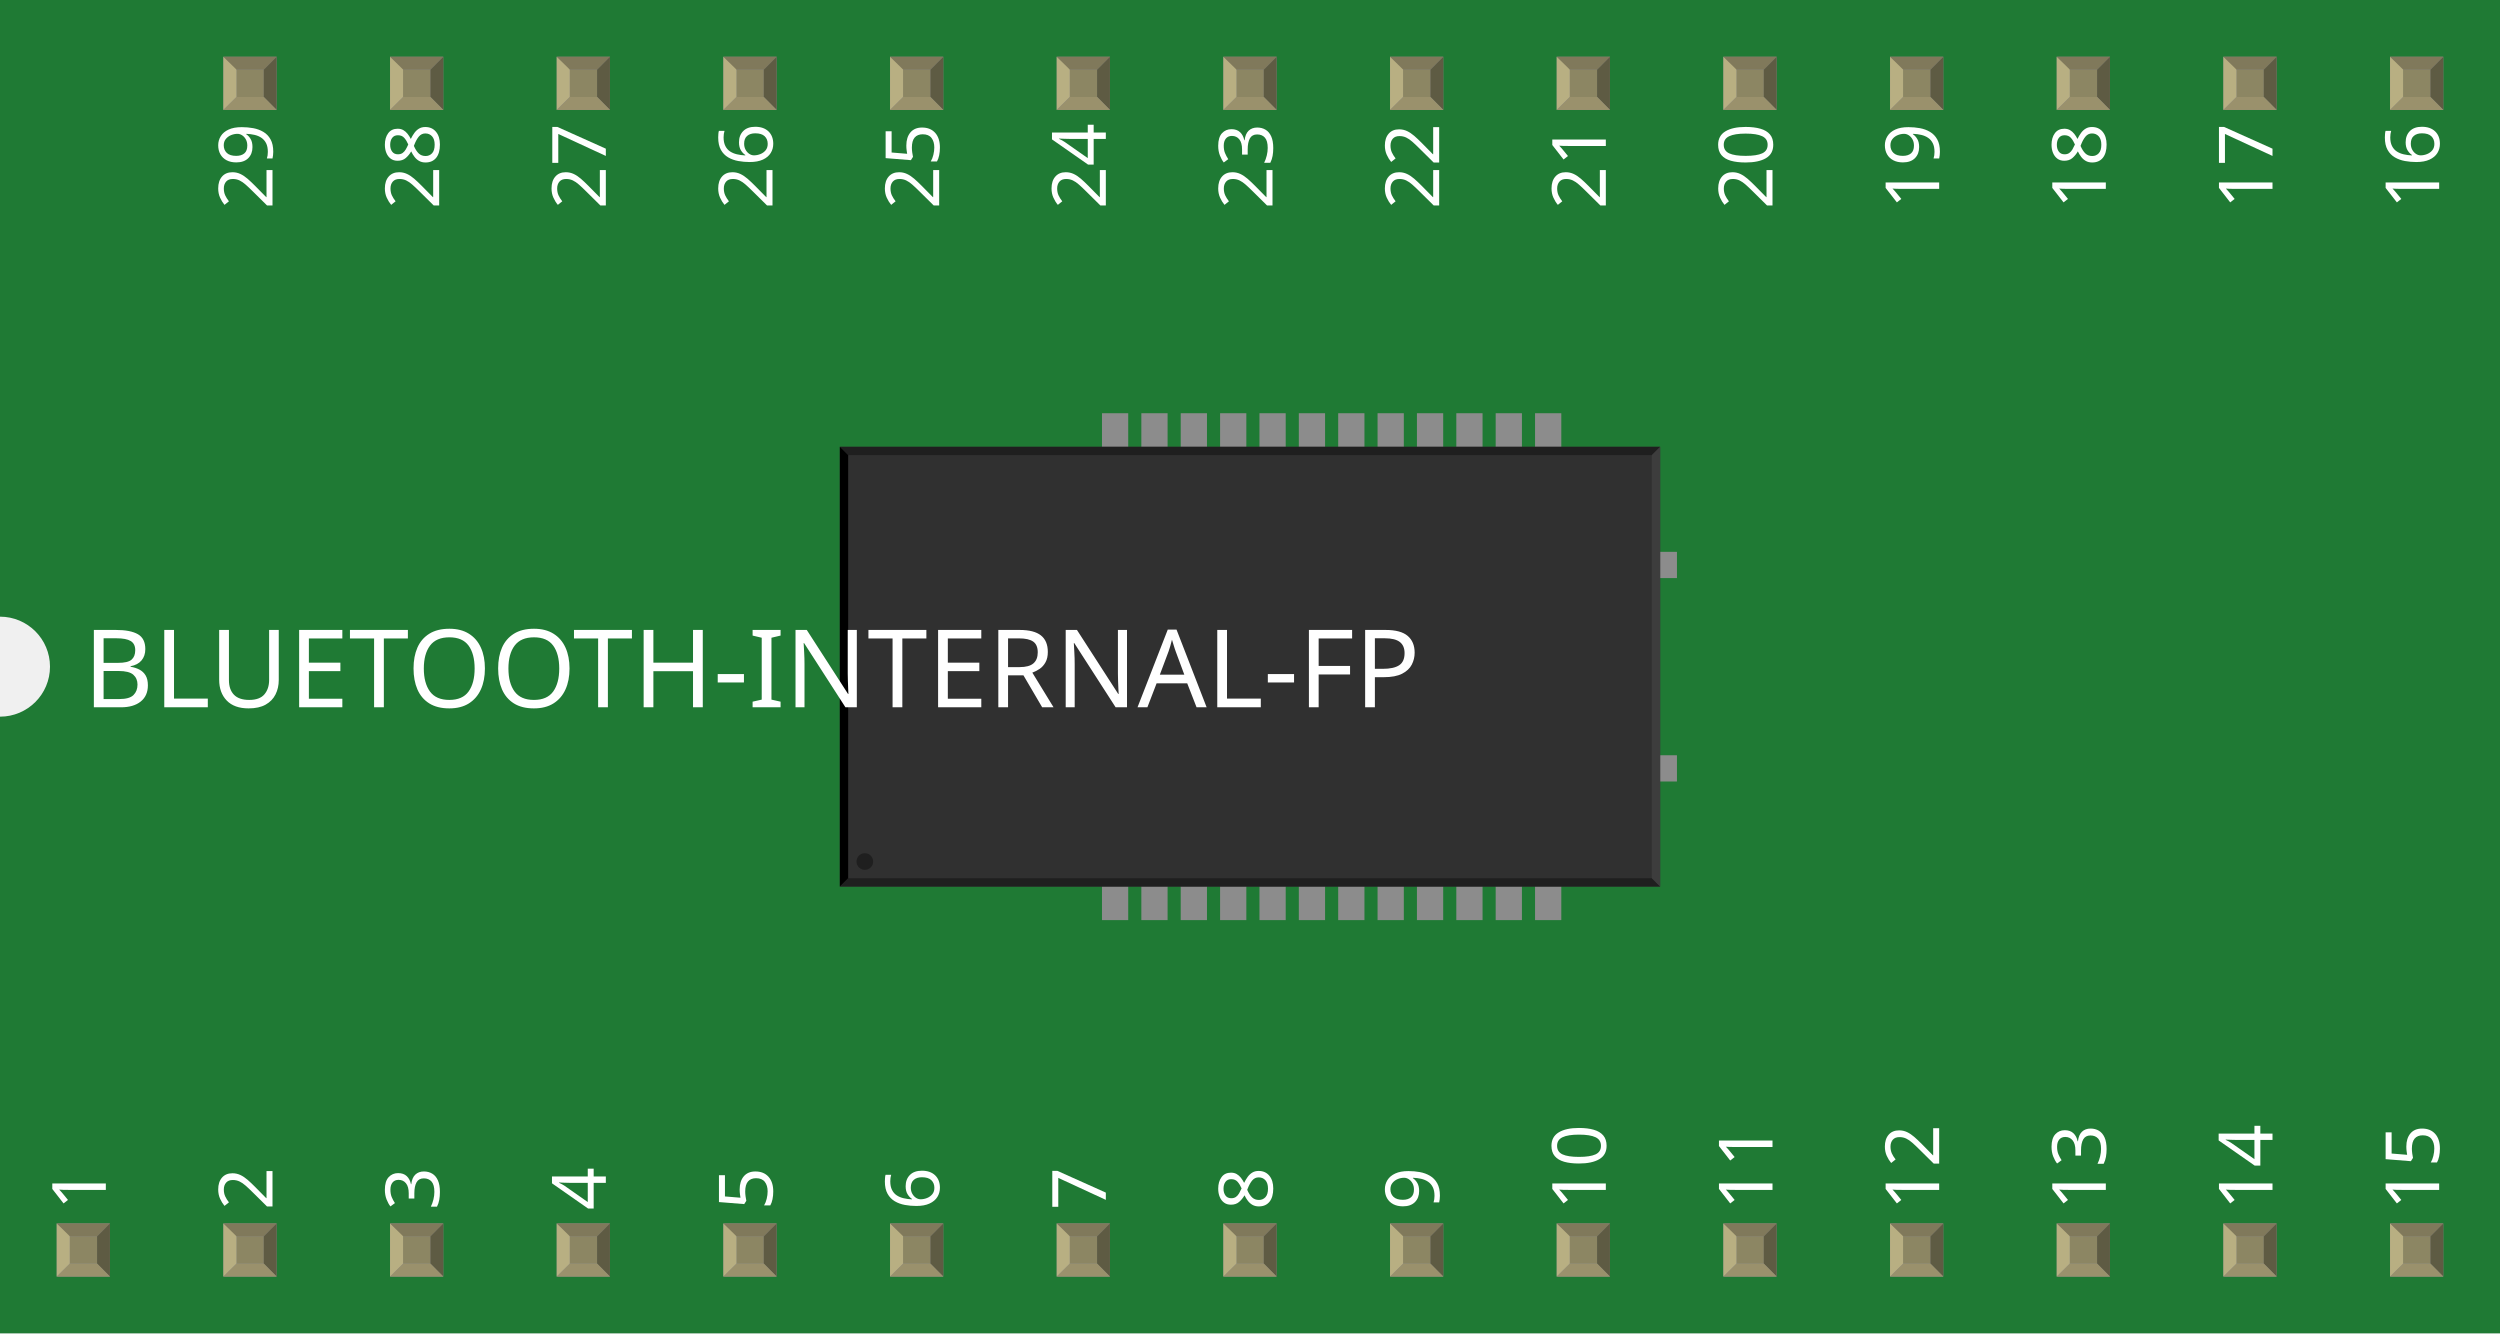
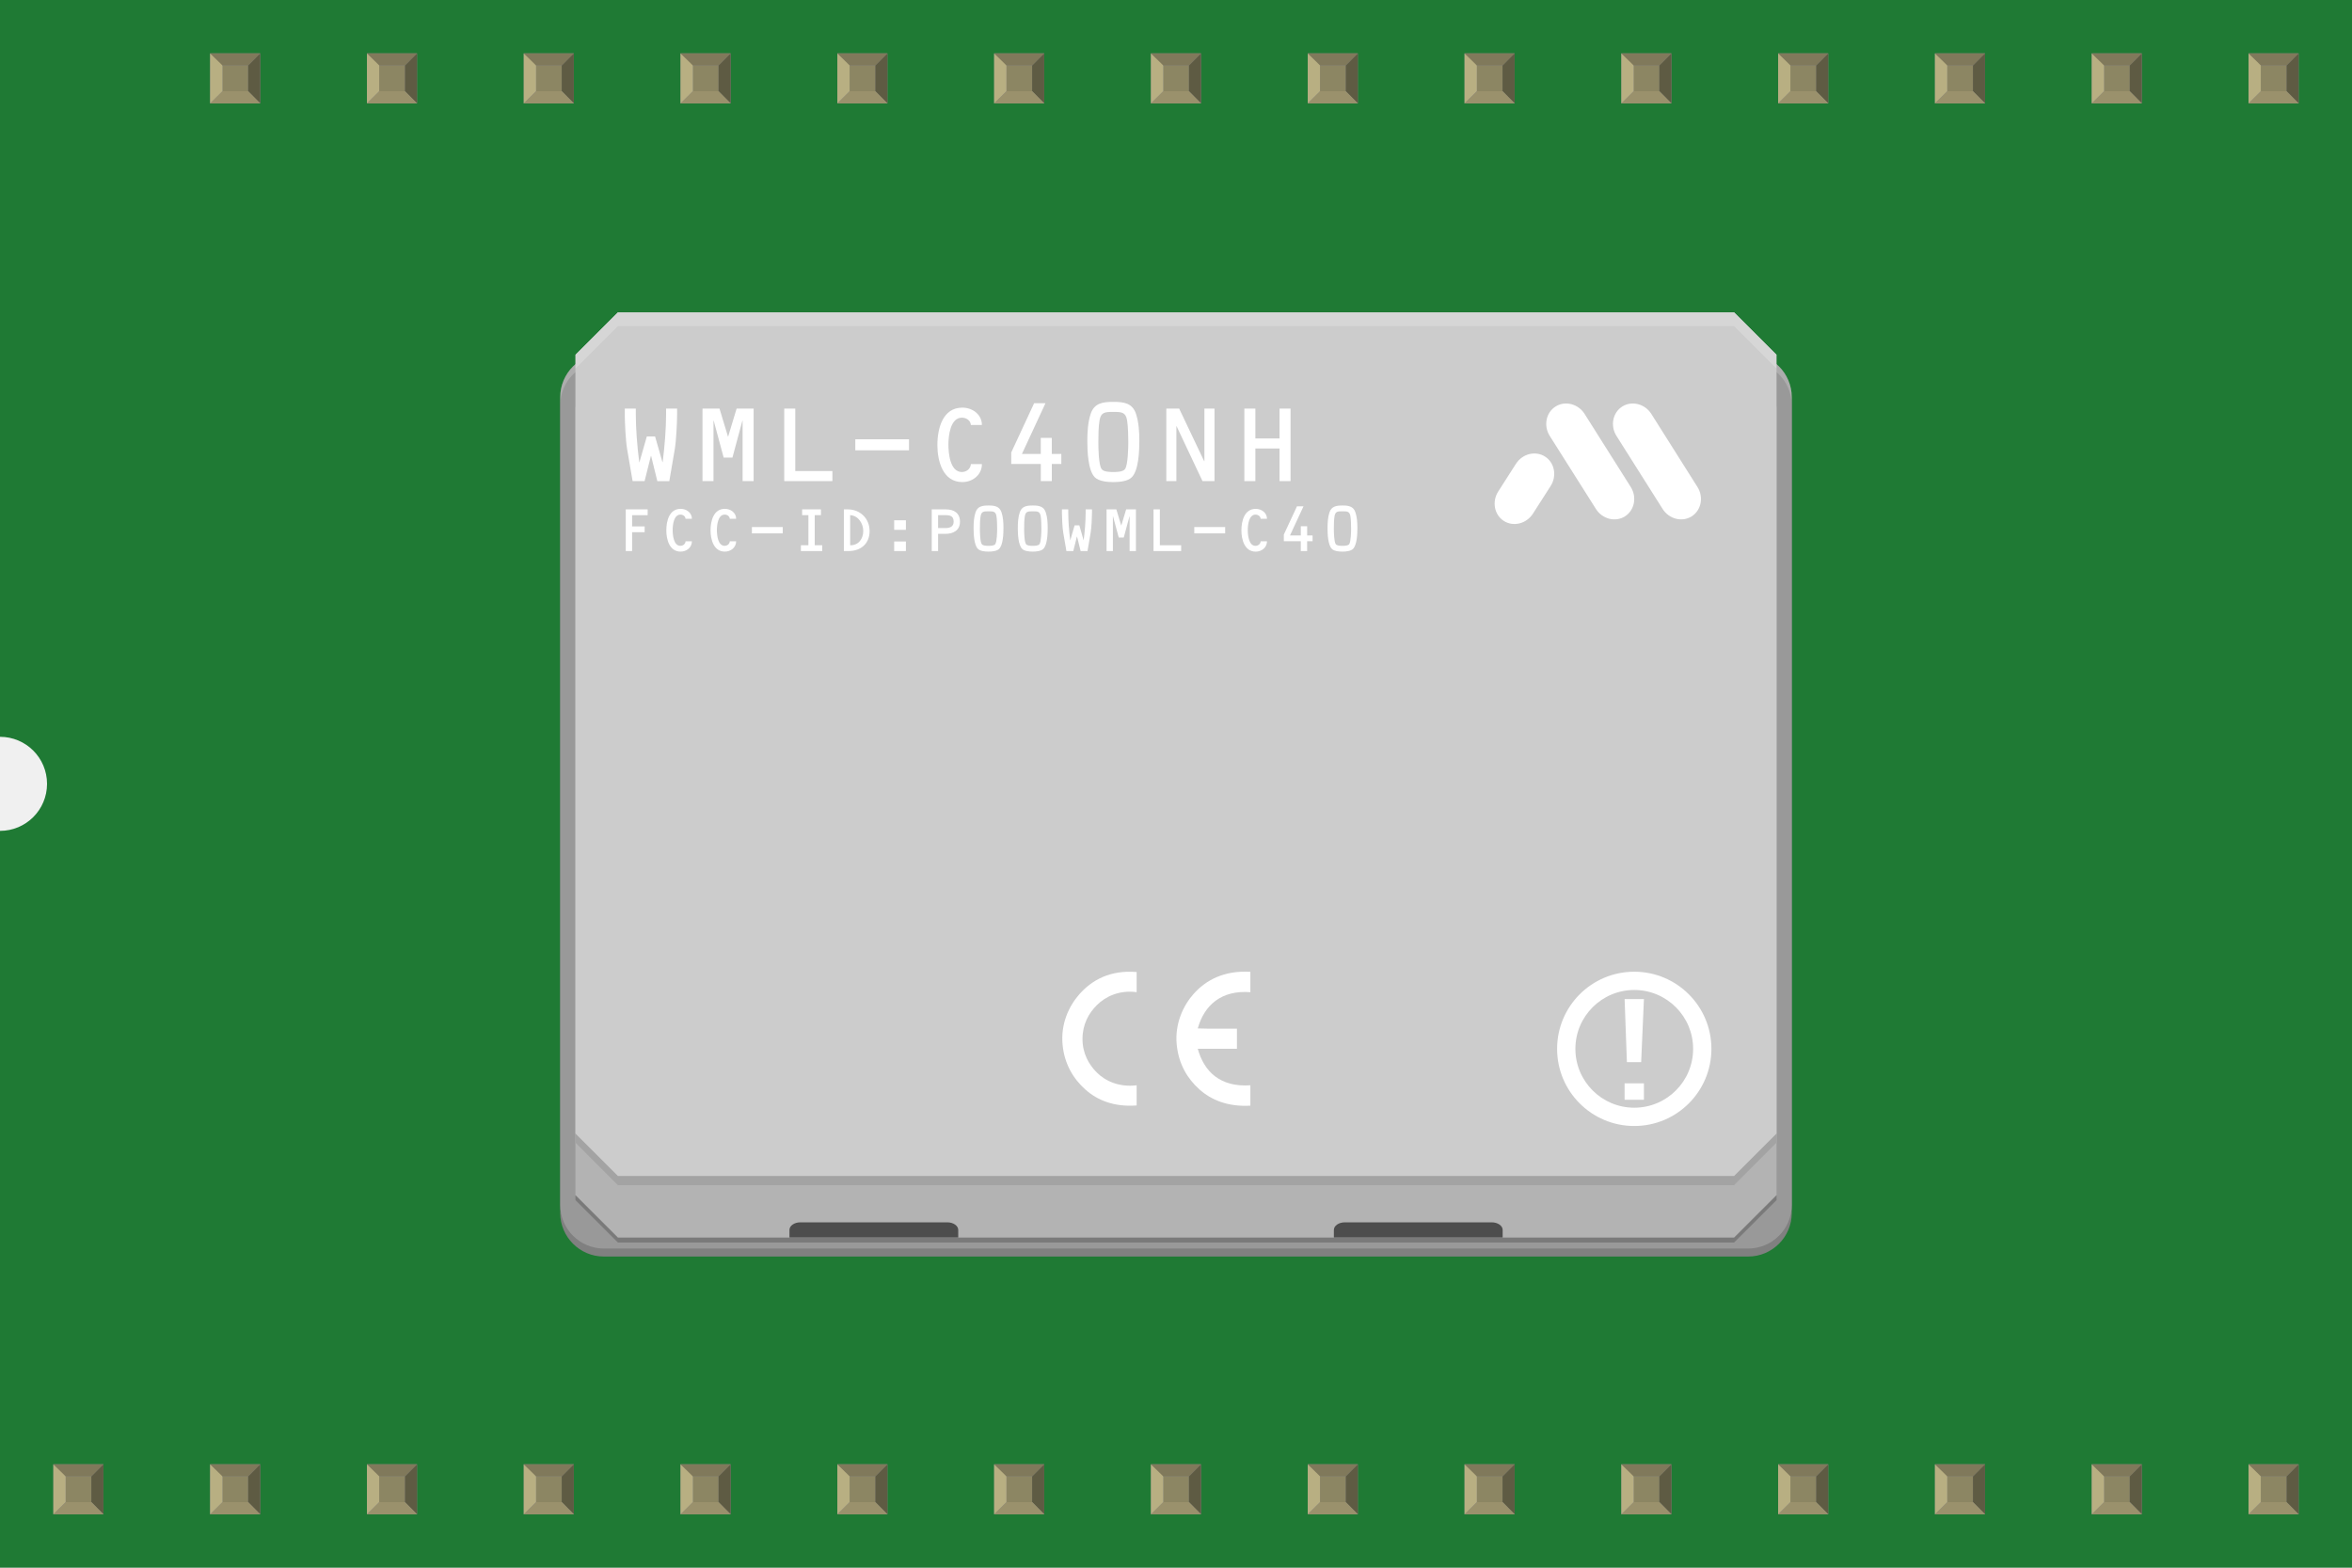
- <svg xmlns="http://www.w3.org/2000/svg" width="1.5in" x="0in" version="1.2" y="0in" height="0.8in" viewBox="0 0 1500 800" baseProfile="tiny">
+ <svg xmlns="http://www.w3.org/2000/svg" width="1.5in" x="0in" version="1.2" y="0in" height="1in" viewBox="0 0 1500 1000" baseProfile="tiny">
  <g id="breadboard">
    <g id="icon">
-       <path fill="#1F7A34" stroke="none" stroke-width="0" d="M0,0L0,370A30,30 0 0 1 0,430L0,800L1500,800L1500,0L0,0z" />
-       <g transform="translate(237.665,95.8661)">
-         <g transform="matrix(0.5, 0, 0, 0.5, 256.167, 152.067)">
-           <rect width="31.496" x="334.709" y="519.685" fill="#8c8c8c" connectorname="1" height="88.583" stroke="none" stroke-linecap="round" stroke-width="0" />
-           <rect width="31.496" x="381.953" y="519.685" fill="#8c8c8c" connectorname="2" height="88.583" stroke="none" stroke-linecap="round" stroke-width="0" />
-           <rect width="31.496" x="429.197" y="519.685" fill="#8c8c8c" connectorname="3" height="88.583" stroke="none" stroke-linecap="round" stroke-width="0" />
-           <rect width="31.496" x="476.441" y="519.685" fill="#8c8c8c" connectorname="4" height="88.583" stroke="none" stroke-linecap="round" stroke-width="0" />
-           <rect width="31.496" x="523.685" y="519.685" fill="#8c8c8c" connectorname="5" height="88.583" stroke="none" stroke-linecap="round" stroke-width="0" />
-           <rect width="31.496" x="570.93" y="519.685" fill="#8c8c8c" connectorname="6" height="88.583" stroke="none" stroke-linecap="round" stroke-width="0" />
-           <rect width="31.496" x="618.174" y="519.685" fill="#8c8c8c" connectorname="7" height="88.583" stroke="none" stroke-linecap="round" stroke-width="0" />
-           <rect width="31.496" x="665.418" y="519.685" fill="#8c8c8c" connectorname="8" height="88.583" stroke="none" stroke-linecap="round" stroke-width="0" />
-           <rect width="31.496" x="712.662" y="519.685" fill="#8c8c8c" connectorname="9" height="88.583" stroke="none" stroke-linecap="round" stroke-width="0" />
-           <rect width="31.496" x="759.906" y="519.685" fill="#8c8c8c" connectorname="10" height="88.583" stroke="none" stroke-linecap="round" stroke-width="0" />
-           <rect width="31.496" x="807.15" y="519.685" fill="#8c8c8c" connectorname="11" height="88.583" stroke="none" stroke-linecap="round" stroke-width="0" />
-           <rect width="31.496" x="854.394" y="519.685" fill="#8c8c8c" connectorname="12" height="88.583" stroke="none" stroke-linecap="round" stroke-width="0" />
-           <rect width="31.496" x="334.709" y="0" fill="#8c8c8c" connectorname="24" height="88.583" stroke="none" stroke-linecap="round" stroke-width="0" />
-           <rect width="31.496" x="381.953" y="0" fill="#8c8c8c" connectorname="23" height="88.583" stroke="none" stroke-linecap="round" stroke-width="0" />
-           <rect width="31.496" x="429.197" y="0" fill="#8c8c8c" connectorname="22" height="88.583" stroke="none" stroke-linecap="round" stroke-width="0" />
-           <rect width="31.496" x="476.441" y="0" fill="#8c8c8c" connectorname="21" height="88.583" stroke="none" stroke-linecap="round" stroke-width="0" />
-           <rect width="31.496" x="523.685" y="0" fill="#8c8c8c" connectorname="20" height="88.583" stroke="none" stroke-linecap="round" stroke-width="0" />
-           <rect width="31.496" x="570.93" y="0" fill="#8c8c8c" connectorname="19" height="88.583" stroke="none" stroke-linecap="round" stroke-width="0" />
-           <rect width="31.496" x="618.174" y="0" fill="#8c8c8c" connectorname="18" height="88.583" stroke="none" stroke-linecap="round" stroke-width="0" />
-           <rect width="31.496" x="665.418" y="0" fill="#8c8c8c" connectorname="17" height="88.583" stroke="none" stroke-linecap="round" stroke-width="0" />
-           <rect width="31.496" x="712.662" y="0" fill="#8c8c8c" connectorname="16" height="88.583" stroke="none" stroke-linecap="round" stroke-width="0" />
-           <rect width="31.496" x="759.906" y="0" fill="#8c8c8c" connectorname="15" height="88.583" stroke="none" stroke-linecap="round" stroke-width="0" />
-           <rect width="31.496" x="807.15" y="0" fill="#8c8c8c" connectorname="14" height="88.583" stroke="none" stroke-linecap="round" stroke-width="0" />
-           <rect width="31.496" x="854.394" y="0" fill="#8c8c8c" connectorname="13" height="88.583" stroke="none" stroke-linecap="round" stroke-width="0" />
-           <rect width="88.583" x="936.087" y="166.339" fill="#8c8c8c" connectorname="28" height="31.496" stroke="none" stroke-linecap="round" stroke-width="0" />
-           <rect width="88.583" x="936.087" y="410.433" fill="#8c8c8c" connectorname="29" height="31.496" stroke="none" stroke-linecap="round" stroke-width="0" />
-           <rect width="70.866" x="210.693" y="225.394" fill="#8c8c8c" connectorname="27" height="31.496" stroke="none" stroke-linecap="round" stroke-width="0" />
-           <rect width="70.866" x="210.693" y="99.409" fill="#8c8c8c" connectorname="25" height="31.496" stroke="none" stroke-linecap="round" stroke-width="0" />
-           <rect width="70.866" x="210.693" y="162.402" fill="#8c8c8c" connectorname="26" height="31.496" stroke="none" stroke-linecap="round" stroke-width="0" />
-           <rect width="984.378" x="20.146" y="40.291" fill="#303030" height="527.685" stroke="none" stroke-width="0" />
-           <polygon fill="#1f1f1f" points="20.146,40.291 1004.52,40.291 994.524,50.291 30.146,50.291" />
-           <polygon fill="#1f1f1f" points="20.146,567.976 1004.52,567.976 994.524,557.976 30.146,557.976" />
-           <polygon fill="#000000" points="20.146,40.291 20.146,567.976 30.146,557.976 30.146,50.291" />
-           <polygon fill="#3d3d3d" points="1004.52,40.291 1004.52,567.976 994.524,557.976 994.524,50.291" />
-           <circle fill="#1f1f1f" cx="50.146" cy="537.976" stroke="none" r="10" stroke-width="0" />
+       <path fill="#1F7A34" stroke="none" stroke-width="0" d="M0,0L0,470A30,30 0 0 1 0,530L0,1000L1500,1000L1500,0L0,0z" />
+       <g transform="translate(357.284,198.493)">
+         <g>
+           <path fill="#808080" d="M785.431,59.931c0,-15.278,-12.5,-27.778,-27.778,-27.778L27.778,32.153c-15.292,0,-27.778,12.514,-27.778,27.778l0,515.319c0,15.278,12.486,27.778,27.778,27.778l729.875,0c15.278,0,27.778,-12.5,27.778,-27.778L785.431,59.931z" />
+         </g>
+         <g>
+           <path fill="#999999" d="M785.431,54.847c0,-15.278,-12.5,-27.778,-27.778,-27.778L27.778,27.069c-15.292,0,-27.778,12.514,-27.778,27.778L0,570.139c0,15.278,12.486,27.778,27.778,27.778l729.875,0c15.278,0,27.778,-12.5,27.778,-27.778L785.431,54.847z" />
+         </g>
+         <g opacity="0.2" enable-background="new    ">
+           <path fill="#FFFFFF" d="M0,59.931c0,-15.278,12.486,-27.778,27.778,-27.778l729.875,0c15.278,0,27.778,12.514,27.778,27.778L785.431,54.847c0,-15.278,-12.5,-27.778,-27.778,-27.778L27.778,27.069c-15.292,0,-27.778,12.514,-27.778,27.778L0,59.931z" />
+         </g>
+         <g>
+           <path fill="#B3B3B3" d="M775.75,61.208l-18.097,-34.139L27.778,27.069L9.694,61.208l0,502.597l27.083,27.069L748.611,590.875l27.097,-27.069L775.708,61.208L775.75,61.208z" />
+         </g>
+         <g opacity="0.2" enable-background="new    ">
+           <path d="M775.75,563.889l-27.097,27.083L36.792,590.972l-27.083,-27.083l0,3.139l27.083,27.069l711.847,0l27.097,-27.069" />
+         </g>
+         <g>
+           <path fill="#CCCCCC" d="M775.75,27.875l-27.097,-27.097L36.792,0.778L9.694,27.875l0,502.569l27.097,27.083L748.611,557.528l27.097,-27.083L775.708,27.875L775.75,27.875z" />
+         </g>
+         <g>
+           <path fill="#4D4D4D" d="M601.042,586.042c0,-2.653,-3.125,-4.833,-6.944,-4.833l-93.75,0c-3.806,0,-6.944,2.167,-6.944,4.833c0,2.667,0,4.833,0,4.833l107.639,0C601.042,590.861,601.042,588.694,601.042,586.042z" />
+         </g>
+         <g>
+           <path fill="#4D4D4D" d="M253.833,586.042c0,-2.653,-3.125,-4.833,-6.944,-4.833l-93.75,0c-3.819,0,-6.944,2.167,-6.944,4.833c0,2.667,0,4.833,0,4.833l107.639,0C253.833,590.861,253.833,588.694,253.833,586.042z" />
+         </g>
+         <g>
+           <path fill="#FFFFFF" d="M367.625,421.542c0,4.292,0,8.542,0,12.861c-10.986,-1.514,-19.875,2.736,-25.403,8.278c-5.194,5.181,-9.083,12.181,-9.139,21.403c-0.056,9.194,3.972,16.431,9.139,21.569c5.5,5.5,14.403,9.514,25.403,8.139c0,4.292,0,8.569,0,12.861c-14.403,1.097,-25.083,-3.347,-32.694,-10.139c-7.514,-6.681,-13.375,-16.111,-14.556,-28.667c-1.25,-13.292,4.056,-24.597,10.708,-32.125C339.014,426.722,350.653,420.139,367.625,421.542z" />
+         </g>
+         <g>
+           <path fill="#FFFFFF" d="M440.153,421.403c0,4.333,0,8.653,0,13c-18.764,-1.444,-29.458,8.5,-33.556,23.111c8.028,0.319,16.681,0.056,24.986,0.167c0,4.278,0,8.556,0,12.833c-8.333,0,-16.653,0,-24.986,0c4.069,14.708,14.431,24.583,33.556,23.278c0,4.333,0,8.667,0,13c-14.403,0.819,-25.014,-3.653,-32.556,-10.417c-7.486,-6.722,-13.236,-16,-14.431,-28.667c-1.25,-13.236,4.139,-24.708,10.708,-32.125C411.653,426.778,423.292,420.417,440.153,421.403z" />
+         </g>
+         <g enable-background="new    ">
+           <path fill="#FFFFFF" d="M60.486,79.875l4.708,16.444l0.139,0C66.625,86.028,67.514,74.972,67.514,65.972L67.514,62.139l7.028,0L74.542,65.972c0,4.639,-0.556,16.708,-1.5,22.181l-3.472,20.264l-7.639,0L57.972,92.306l-0.139,0l-4.028,16.097l-7.639,0l-3.472,-20.264C41.722,82.681,41.181,70.597,41.181,65.972L41.181,62.139l7.028,0L48.208,65.972c0,9,0.875,20.056,2.181,30.361l0.139,0l4.708,-16.444L60.486,79.889z" />
+           <path fill="#FFFFFF" d="M112.5,62.139l10.847,0l0,46.264L116.319,108.403L116.319,69.847l-0.139,0L109.833,93.389L104.236,93.389L97.889,69.847l-0.139,0l0,38.556L90.736,108.403L90.736,62.139l10.847,0l5.389,17.806l0.139,0L112.5,62.139z" />
+           <path fill="#FFFFFF" d="M173.583,101.986l0,6.417l-30.708,0L142.875,62.139l7.028,0l0,39.847L173.583,101.986z" />
+           <path fill="#FFFFFF" d="M188.194,81.722l34.25,0L222.444,88.75L188.194,88.75L188.194,81.722z" />
+           <path fill="#FFFFFF" d="M261.903,72.583c-0.208,-2.806,-2.792,-4.653,-5.736,-4.653c-7.444,0,-8.597,11.681,-8.597,17.125c0,5.528,1.028,17.542,8.597,17.542c2.931,0,5.528,-2.042,5.736,-5.042l7.028,0c0,6.889,-5.944,11.458,-12.486,11.458c-12.486,0,-15.903,-13.514,-15.903,-23.611c0,-10.639,3.417,-23.875,15.903,-23.875c6.556,0,12.486,4.431,12.486,11.056L261.903,72.583z" />
+           <path fill="#FFFFFF" d="M319.583,91.069l0,6.417l-6.069,0l0,10.917l-7.028,0L306.486,97.486L287.639,97.486l0,-7.361l14.597,-31.403l7.236,0l-15.014,32.347l12.014,0L306.472,80.833l7.028,0l0,10.236L319.583,91.069z" />
+           <path fill="#FFFFFF" d="M367.153,65.347c1.833,5.403,2.181,11.75,2.181,17.403c0,6.083,-0.347,18.903,-4.917,23.278c-2.458,2.458,-7.778,3,-11.667,3c-3.958,0,-9.208,-0.542,-11.736,-3c-4.5,-4.361,-4.847,-17.194,-4.847,-23.278c0,-5.653,0.347,-12,2.181,-17.403c2.319,-6.75,7.708,-7.5,14.403,-7.5C359.375,57.847,364.833,58.583,367.153,65.347zM343.944,69.708C343.264,73.472,343.194,79.611,343.194,83.5c0,3.611,0.139,14.667,2.111,17.25c1.292,1.778,5.111,1.847,7.431,1.847c2.319,0,6.139,-0.069,7.444,-1.847c1.917,-2.597,2.111,-13.639,2.111,-17.25c0,-3.889,-0.139,-10.042,-0.75,-13.792c-0.889,-5.25,-3.347,-5.458,-8.806,-5.458C347.292,64.25,344.833,64.458,343.944,69.708z" />
+           <path fill="#FFFFFF" d="M410.833,62.139l6.431,0l0,46.264l-7.653,0l-16.514,-35.014l-0.139,0l0,35.014l-6.417,0L386.542,62.139l8.194,0l15.958,33.569l0.139,0L410.833,62.139z" />
+           <path fill="#FFFFFF" d="M443.333,87.583l0,20.819l-7.028,0L436.306,62.139l7.028,0l0,19.042l15.417,0L458.75,62.139l7.028,0l0,46.264L458.75,108.403L458.75,87.583L443.333,87.583z" />
+         </g>
+         <g enable-background="new    ">
+           <path fill="#FFFFFF" d="M45.847,137.292l8,0l0,3.694L45.847,140.986l0,12.028L41.806,153.014L41.806,126.431l13.958,0l0,3.694L45.847,130.125L45.847,137.292z" />
+           <path fill="#FFFFFF" d="M79.931,132.431C79.819,130.819,78.333,129.764,76.653,129.764c-4.278,0,-4.944,6.694,-4.944,9.833c0,3.181,0.583,10.083,4.944,10.083c1.681,0,3.181,-1.167,3.292,-2.903l4.042,0c0,3.958,-3.417,6.597,-7.181,6.597c-7.181,0,-9.139,-7.764,-9.139,-13.569c0,-6.111,1.958,-13.722,9.139,-13.722c3.764,0,7.181,2.556,7.181,6.347L79.931,132.431z" />
+           <path fill="#FFFFFF" d="M108.153,132.431C108.028,130.819,106.542,129.764,104.861,129.764c-4.278,0,-4.944,6.694,-4.944,9.833c0,3.181,0.583,10.083,4.944,10.083c1.681,0,3.181,-1.167,3.292,-2.903l4.042,0c0,3.958,-3.417,6.597,-7.181,6.597c-7.181,0,-9.139,-7.764,-9.139,-13.569c0,-6.111,1.958,-13.722,9.139,-13.722c3.764,0,7.181,2.556,7.181,6.347L108.153,132.431z" />
+           <path fill="#FFFFFF" d="M122.25,137.694l19.681,0l0,4.042L122.25,141.736L122.25,137.694z" />
+           <path fill="#FFFFFF" d="M162.306,149.319l4.778,0l0,3.694l-13.597,0l0,-3.694l4.792,0L158.278,130.125l-4,0L154.278,126.431l12,0l0,3.694l-3.958,0L162.319,149.319z" />
+           <path fill="#FFFFFF" d="M180.875,126.431l2.514,0c7.917,0,13.917,5.806,13.917,13.847c0,8.069,-5.639,12.736,-13.403,12.736l-3.014,0L180.889,126.431zM184.903,149.319c5.333,0.125,8.361,-4.111,8.361,-9.125c0,-4.792,-3.25,-9.847,-8.361,-10.083L184.903,149.319z" />
+           <path fill="#FFFFFF" d="M220.458,133.375l0,6.111l-7.486,0l0,-6.111L220.458,133.375zM220.458,146.903l0,6.111l-7.486,0l0,-6.111L220.458,146.903z" />
+           <path fill="#FFFFFF" d="M236.958,126.431l8.972,0c5.292,0,9.014,2.389,9.014,7.917s-4.347,7.694,-9.292,7.694l-4.667,0l0,10.972l-4.042,0L236.944,126.431zM245.736,138.347c2.778,0,5.181,-0.875,5.181,-4.083c0,-3.486,-2.111,-4.153,-5.139,-4.153l-4.792,0l0,8.236L245.736,138.347z" />
+           <path fill="#FFFFFF" d="M281.431,128.278c1.056,3.097,1.25,6.736,1.25,10c0,3.486,-0.194,10.861,-2.819,13.375c-1.417,1.417,-4.472,1.722,-6.708,1.722c-2.278,0,-5.292,-0.306,-6.736,-1.722c-2.597,-2.514,-2.792,-9.889,-2.792,-13.375c0,-3.25,0.194,-6.903,1.25,-10c1.333,-3.875,4.431,-4.319,8.278,-4.319C276.958,123.958,280.097,124.403,281.431,128.278zM268.097,130.792c-0.389,2.153,-0.431,5.681,-0.431,7.917c0,2.069,0.069,8.417,1.208,9.917c0.75,1.014,2.944,1.056,4.278,1.056c1.333,0,3.528,-0.042,4.278,-1.056c1.097,-1.486,1.222,-7.833,1.222,-9.917c0,-2.236,-0.083,-5.764,-0.431,-7.917c-0.514,-3.028,-1.917,-3.139,-5.056,-3.139C270.028,127.653,268.611,127.764,268.097,130.792z" />
+           <path fill="#FFFFFF" d="M309.639,128.278c1.056,3.097,1.25,6.736,1.25,10c0,3.486,-0.194,10.861,-2.819,13.375c-1.417,1.417,-4.472,1.722,-6.708,1.722c-2.278,0,-5.292,-0.306,-6.736,-1.722c-2.597,-2.514,-2.792,-9.889,-2.792,-13.375c0,-3.25,0.194,-6.903,1.25,-10c1.333,-3.875,4.431,-4.319,8.278,-4.319C305.181,123.958,308.319,124.403,309.639,128.278zM296.306,130.792c-0.389,2.153,-0.431,5.681,-0.431,7.917c0,2.069,0.069,8.417,1.208,9.917c0.75,1.014,2.944,1.056,4.278,1.056c1.333,0,3.528,-0.042,4.278,-1.056c1.097,-1.486,1.222,-7.833,1.222,-9.917c0,-2.236,-0.083,-5.764,-0.431,-7.917c-0.514,-3.028,-1.917,-3.139,-5.056,-3.139C298.236,127.653,296.833,127.764,296.306,130.792z" />
+           <path fill="#FFFFFF" d="M331.069,136.625l2.708,9.444l0.069,0c0.75,-5.917,1.25,-12.264,1.25,-17.444L335.097,126.431l4.042,0l0,2.194c0,2.667,-0.306,9.597,-0.861,12.736l-2,11.653l-4.389,0l-2.278,-9.25l-0.083,0l-2.319,9.25l-4.389,0l-2,-11.653c-0.556,-3.139,-0.861,-10.069,-0.861,-12.736L319.958,126.431l4.042,0l0,2.194c0,5.181,0.514,11.528,1.25,17.444l0.083,0l2.708,-9.444L331.069,136.625z" />
+           <path fill="#FFFFFF" d="M360.931,126.431l6.236,0l0,26.583l-4.042,0L363.125,130.861L363.056,130.861l-3.653,13.528l-3.208,0l-3.639,-13.528l-0.083,0l0,22.153l-4.042,0L348.431,126.431l6.236,0l3.097,10.236l0.083,0L360.931,126.431z" />
+           <path fill="#FFFFFF" d="M396.014,149.319l0,3.694l-17.639,0L378.375,126.431l4.042,0l0,22.889L396.014,149.319z" />
+           <path fill="#FFFFFF" d="M404.375,137.694l19.694,0l0,4.042l-19.694,0L404.375,137.694z" />
+           <path fill="#FFFFFF" d="M446.708,132.431c-0.125,-1.597,-1.611,-2.653,-3.292,-2.653c-4.264,0,-4.931,6.694,-4.931,9.833c0,3.181,0.597,10.083,4.931,10.083c1.681,0,3.181,-1.167,3.292,-2.903l4.042,0c0,3.958,-3.403,6.597,-7.181,6.597c-7.181,0,-9.139,-7.764,-9.139,-13.569c0,-6.111,1.972,-13.722,9.139,-13.722c3.764,0,7.181,2.556,7.181,6.347L446.708,132.444z" />
+           <path fill="#FFFFFF" d="M479.819,143.056l0,3.694l-3.472,0l0,6.264l-4.042,0l0,-6.264l-10.819,0L461.486,142.5l8.389,-18.028l4.153,0l-8.611,18.583l6.903,0L472.319,137.167l4.042,0L476.361,143.056L479.819,143.056z" />
+           <path fill="#FFFFFF" d="M507.139,128.278c1.056,3.097,1.264,6.736,1.264,10c0,3.486,-0.208,10.861,-2.819,13.375c-1.417,1.417,-4.458,1.722,-6.708,1.722c-2.264,0,-5.292,-0.306,-6.722,-1.722c-2.611,-2.514,-2.792,-9.889,-2.792,-13.375c0,-3.25,0.194,-6.903,1.25,-10c1.347,-3.875,4.444,-4.319,8.278,-4.319C502.667,123.958,505.806,124.403,507.139,128.278zM493.819,130.792c-0.389,2.153,-0.431,5.681,-0.431,7.917c0,2.069,0.083,8.417,1.222,9.917c0.736,1.014,2.931,1.056,4.264,1.056c1.347,0,3.542,-0.042,4.292,-1.056c1.083,-1.486,1.222,-7.833,1.222,-9.917c0,-2.236,-0.083,-5.764,-0.431,-7.917c-0.514,-3.028,-1.931,-3.139,-5.069,-3.139C495.736,127.653,494.333,127.764,493.819,130.792z" />
+         </g>
+         <g>
+           <path fill="#FFFFFF" d="M682.722,112.125c4.083,6.458,2.431,14.903,-3.694,18.764c-6.097,3.861,-14.431,1.736,-18.5,-4.722l-29.458,-46.597c-4.069,-6.458,-2.417,-14.903,3.708,-18.75c6.083,-3.861,14.444,-1.736,18.528,4.722L682.722,112.125z" />
+         </g>
+         <g>
+           <path fill="#FFFFFF" d="M725.264,112.125c4.097,6.458,2.444,14.903,-3.681,18.764c-6.111,3.861,-14.431,1.736,-18.514,-4.722l-29.444,-46.597c-4.083,-6.458,-2.417,-14.903,3.708,-18.75c6.083,-3.861,14.431,-1.736,18.528,4.722L725.264,112.125z" />
+         </g>
+         <g>
+           <path fill="#FFFFFF" d="M620.333,129.181c-4.125,6.431,-12.472,8.5,-18.556,4.611c-6.083,-3.889,-7.681,-12.347,-3.556,-18.778l11.306,-17.667c4.125,-6.431,12.458,-8.5,18.556,-4.597c6.083,3.889,7.681,12.347,3.556,18.778L620.333,129.181z" />
+         </g>
+         <g>
+           <path fill="#FFFFFF" d="M684.972,421.347c-27.181,0,-49.208,22.028,-49.208,49.208s22.028,49.208,49.208,49.208s49.208,-22.028,49.208,-49.208S712.153,421.347,684.972,421.347zM684.972,508.097c-20.722,0,-37.542,-16.819,-37.542,-37.542c0,-20.736,16.819,-37.556,37.542,-37.556s37.542,16.819,37.542,37.556C722.514,491.292,705.708,508.097,684.972,508.097z" />
+         </g>
+         <g>
+           <path fill="#FFFFFF" d="M691.139,438.792l-1.764,40.222L680.278,479.014l-1.458,-40.222L691.139,438.792zM691.139,492.528l0,10.5l-12.333,0l0,-10.5L691.139,492.528z" />
+         </g>
+         <g>
+           <path fill="#CCCCCC" d="M775.75,27.875l-27.097,-27.097L36.792,0.778L9.694,27.875" />
+         </g>
+         <g opacity="0.2" enable-background="new    ">
+           <path fill="#FFFFFF" d="M9.694,36.597l27.097,-27.097L748.611,9.5l27.097,27.097L775.708,27.875L748.611,0.778L36.792,0.778L9.694,27.875L9.694,36.597z" />
+         </g>
+         <g opacity="0.2" enable-background="new    ">
+           <path d="M775.75,524.556l-27.097,27.083L36.792,551.639l-27.097,-27.083l0,5.889l27.097,27.083L748.611,557.528l27.097,-27.083l0,-5.889L775.75,524.556z" />
        </g>
      </g>
-       <text x="50" y="424.375" font-family="OCRA" fill="white" text-anchor="start" stroke="none" id="label" stroke-width="0" font-size="65">BLUETOOTH-INTERNAL-FP</text>
-       <g transform="translate(63.5,726.05)">
-         <g transform="rotate(-90)">
-           <text x="0" y="0" font-family="OCRA" fill="white" text-anchor="start" stroke="none" stroke-width="0" font-size="45">1</text>
-         </g>
-       </g>
-       <g transform="translate(163.5,726.05)">
-         <g transform="rotate(-90)">
-           <text x="0" y="0" font-family="OCRA" fill="white" text-anchor="start" stroke="none" stroke-width="0" font-size="45">2</text>
-         </g>
-       </g>
-       <g transform="translate(163.5,73.95)">
-         <g transform="rotate(-90)">
-           <text x="0" y="0" font-family="OCRA" fill="white" text-anchor="end" stroke="none" stroke-width="0" font-size="45">29</text>
-         </g>
-       </g>
-       <g transform="translate(263.5,726.05)">
-         <g transform="rotate(-90)">
-           <text x="0" y="0" font-family="OCRA" fill="white" text-anchor="start" stroke="none" stroke-width="0" font-size="45">3</text>
-         </g>
-       </g>
-       <g transform="translate(263.5,73.95)">
-         <g transform="rotate(-90)">
-           <text x="0" y="0" font-family="OCRA" fill="white" text-anchor="end" stroke="none" stroke-width="0" font-size="45">28</text>
-         </g>
-       </g>
-       <g transform="translate(363.5,726.05)">
-         <g transform="rotate(-90)">
-           <text x="0" y="0" font-family="OCRA" fill="white" text-anchor="start" stroke="none" stroke-width="0" font-size="45">4</text>
-         </g>
-       </g>
-       <g transform="translate(363.5,73.95)">
-         <g transform="rotate(-90)">
-           <text x="0" y="0" font-family="OCRA" fill="white" text-anchor="end" stroke="none" stroke-width="0" font-size="45">27</text>
-         </g>
-       </g>
-       <g transform="translate(463.5,726.05)">
-         <g transform="rotate(-90)">
-           <text x="0" y="0" font-family="OCRA" fill="white" text-anchor="start" stroke="none" stroke-width="0" font-size="45">5</text>
-         </g>
-       </g>
-       <g transform="translate(463.5,73.95)">
-         <g transform="rotate(-90)">
-           <text x="0" y="0" font-family="OCRA" fill="white" text-anchor="end" stroke="none" stroke-width="0" font-size="45">26</text>
-         </g>
-       </g>
-       <g transform="translate(563.5,726.05)">
-         <g transform="rotate(-90)">
-           <text x="0" y="0" font-family="OCRA" fill="white" text-anchor="start" stroke="none" stroke-width="0" font-size="45">6</text>
-         </g>
-       </g>
-       <g transform="translate(563.5,73.95)">
-         <g transform="rotate(-90)">
-           <text x="0" y="0" font-family="OCRA" fill="white" text-anchor="end" stroke="none" stroke-width="0" font-size="45">25</text>
-         </g>
-       </g>
-       <g transform="translate(663.5,726.05)">
-         <g transform="rotate(-90)">
-           <text x="0" y="0" font-family="OCRA" fill="white" text-anchor="start" stroke="none" stroke-width="0" font-size="45">7</text>
-         </g>
-       </g>
-       <g transform="translate(663.5,73.95)">
-         <g transform="rotate(-90)">
-           <text x="0" y="0" font-family="OCRA" fill="white" text-anchor="end" stroke="none" stroke-width="0" font-size="45">24</text>
-         </g>
-       </g>
-       <g transform="translate(763.5,726.05)">
-         <g transform="rotate(-90)">
-           <text x="0" y="0" font-family="OCRA" fill="white" text-anchor="start" stroke="none" stroke-width="0" font-size="45">8</text>
-         </g>
-       </g>
-       <g transform="translate(763.5,73.95)">
-         <g transform="rotate(-90)">
-           <text x="0" y="0" font-family="OCRA" fill="white" text-anchor="end" stroke="none" stroke-width="0" font-size="45">23</text>
-         </g>
-       </g>
-       <g transform="translate(863.5,726.05)">
-         <g transform="rotate(-90)">
-           <text x="0" y="0" font-family="OCRA" fill="white" text-anchor="start" stroke="none" stroke-width="0" font-size="45">9</text>
-         </g>
-       </g>
-       <g transform="translate(863.5,73.95)">
-         <g transform="rotate(-90)">
-           <text x="0" y="0" font-family="OCRA" fill="white" text-anchor="end" stroke="none" stroke-width="0" font-size="45">22</text>
-         </g>
-       </g>
-       <g transform="translate(963.5,726.05)">
-         <g transform="rotate(-90)">
-           <text x="0" y="0" font-family="OCRA" fill="white" text-anchor="start" stroke="none" stroke-width="0" font-size="45">10</text>
-         </g>
-       </g>
-       <g transform="translate(963.5,73.95)">
-         <g transform="rotate(-90)">
-           <text x="0" y="0" font-family="OCRA" fill="white" text-anchor="end" stroke="none" stroke-width="0" font-size="45">21</text>
-         </g>
-       </g>
-       <g transform="translate(1063.5,726.05)">
-         <g transform="rotate(-90)">
-           <text x="0" y="0" font-family="OCRA" fill="white" text-anchor="start" stroke="none" stroke-width="0" font-size="45">11</text>
-         </g>
-       </g>
-       <g transform="translate(1063.5,73.95)">
-         <g transform="rotate(-90)">
-           <text x="0" y="0" font-family="OCRA" fill="white" text-anchor="end" stroke="none" stroke-width="0" font-size="45">20</text>
-         </g>
-       </g>
-       <g transform="translate(1163.5,726.05)">
-         <g transform="rotate(-90)">
-           <text x="0" y="0" font-family="OCRA" fill="white" text-anchor="start" stroke="none" stroke-width="0" font-size="45">12</text>
-         </g>
-       </g>
-       <g transform="translate(1163.5,73.95)">
-         <g transform="rotate(-90)">
-           <text x="0" y="0" font-family="OCRA" fill="white" text-anchor="end" stroke="none" stroke-width="0" font-size="45">19</text>
-         </g>
-       </g>
-       <g transform="translate(1263.5,726.05)">
-         <g transform="rotate(-90)">
-           <text x="0" y="0" font-family="OCRA" fill="white" text-anchor="start" stroke="none" stroke-width="0" font-size="45">13</text>
-         </g>
-       </g>
-       <g transform="translate(1263.5,73.95)">
-         <g transform="rotate(-90)">
-           <text x="0" y="0" font-family="OCRA" fill="white" text-anchor="end" stroke="none" stroke-width="0" font-size="45">18</text>
-         </g>
-       </g>
-       <g transform="translate(1363.5,726.05)">
-         <g transform="rotate(-90)">
-           <text x="0" y="0" font-family="OCRA" fill="white" text-anchor="start" stroke="none" stroke-width="0" font-size="45">14</text>
-         </g>
-       </g>
-       <g transform="translate(1363.5,73.95)">
-         <g transform="rotate(-90)">
-           <text x="0" y="0" font-family="OCRA" fill="white" text-anchor="end" stroke="none" stroke-width="0" font-size="45">17</text>
-         </g>
-       </g>
-       <g transform="translate(1463.5,726.05)">
-         <g transform="rotate(-90)">
-           <text x="0" y="0" font-family="OCRA" fill="white" text-anchor="start" stroke="none" stroke-width="0" font-size="45">15</text>
-         </g>
-       </g>
-       <g transform="translate(1463.5,73.95)">
-         <g transform="rotate(-90)">
-           <text x="0" y="0" font-family="OCRA" fill="white" text-anchor="end" stroke="none" stroke-width="0" font-size="45">16</text>
-         </g>
-       </g>
-     </g>
-     <g transform="translate(34.035,734.05)">
+     </g>
+     <g transform="translate(34.035,934.05)">
      <rect width="31.93" x="0" y="0" fill="#8D8C8C" height="31.9" id="connector0pin" />
      <rect width="16.444" x="7.792" y="7.735" fill="#8C8663" height="16.415" />
      <polygon fill="#B8AF82" points="0,31.9,7.792,24.137,7.792,6.972,0,0" />
      <polygon fill="#80795B" points="24.208,7.763,7.903,7.763,0,0,31.93,0" />
      <polygon fill="#5E5B43" points="24.208,24.137,24.208,7.763,31.93,0,31.93,31.9" />
      <polygon fill="#9A916C" points="0,31.9,7.875,24.137,24.208,24.137,31.93,31.9" />
    </g>
-     <g transform="translate(134.035,734.05)">
+     <g transform="translate(134.035,934.05)">
      <rect width="31.93" x="0" y="0" fill="#8D8C8C" height="31.9" id="connector1pin" />
      <rect width="16.444" x="7.792" y="7.735" fill="#8C8663" height="16.415" />
      <polygon fill="#B8AF82" points="0,31.9,7.792,24.137,7.792,6.972,0,0" />
      <polygon fill="#80795B" points="24.208,7.763,7.903,7.763,0,0,31.93,0" />
      <polygon fill="#5E5B43" points="24.208,24.137,24.208,7.763,31.93,0,31.93,31.9" />
      <polygon fill="#9A916C" points="0,31.9,7.875,24.137,24.208,24.137,31.93,31.9" />
    </g>
    <g transform="translate(134.035,34.05)">
      <rect width="31.93" x="0" y="0" fill="#8D8C8C" height="31.9" id="connector28pin" />
      <rect width="16.444" x="7.792" y="7.735" fill="#8C8663" height="16.415" />
      <polygon fill="#B8AF82" points="0,31.9,7.792,24.137,7.792,6.972,0,0" />
      <polygon fill="#80795B" points="24.208,7.763,7.903,7.763,0,0,31.93,0" />
      <polygon fill="#5E5B43" points="24.208,24.137,24.208,7.763,31.93,0,31.93,31.9" />
      <polygon fill="#9A916C" points="0,31.9,7.875,24.137,24.208,24.137,31.93,31.9" />
    </g>
-     <g transform="translate(234.035,734.05)">
+     <g transform="translate(234.035,934.05)">
      <rect width="31.93" x="0" y="0" fill="#8D8C8C" height="31.9" id="connector2pin" />
      <rect width="16.444" x="7.792" y="7.735" fill="#8C8663" height="16.415" />
      <polygon fill="#B8AF82" points="0,31.9,7.792,24.137,7.792,6.972,0,0" />
      <polygon fill="#80795B" points="24.208,7.763,7.903,7.763,0,0,31.93,0" />
      <polygon fill="#5E5B43" points="24.208,24.137,24.208,7.763,31.93,0,31.93,31.9" />
      <polygon fill="#9A916C" points="0,31.9,7.875,24.137,24.208,24.137,31.93,31.9" />
    </g>
    <g transform="translate(234.035,34.05)">
      <rect width="31.93" x="0" y="0" fill="#8D8C8C" height="31.9" id="connector27pin" />
      <rect width="16.444" x="7.792" y="7.735" fill="#8C8663" height="16.415" />
      <polygon fill="#B8AF82" points="0,31.9,7.792,24.137,7.792,6.972,0,0" />
      <polygon fill="#80795B" points="24.208,7.763,7.903,7.763,0,0,31.93,0" />
      <polygon fill="#5E5B43" points="24.208,24.137,24.208,7.763,31.93,0,31.93,31.9" />
      <polygon fill="#9A916C" points="0,31.9,7.875,24.137,24.208,24.137,31.93,31.9" />
    </g>
-     <g transform="translate(334.035,734.05)">
+     <g transform="translate(334.035,934.05)">
      <rect width="31.93" x="0" y="0" fill="#8D8C8C" height="31.9" id="connector3pin" />
      <rect width="16.444" x="7.792" y="7.735" fill="#8C8663" height="16.415" />
      <polygon fill="#B8AF82" points="0,31.9,7.792,24.137,7.792,6.972,0,0" />
      <polygon fill="#80795B" points="24.208,7.763,7.903,7.763,0,0,31.93,0" />
      <polygon fill="#5E5B43" points="24.208,24.137,24.208,7.763,31.93,0,31.93,31.9" />
      <polygon fill="#9A916C" points="0,31.9,7.875,24.137,24.208,24.137,31.93,31.9" />
    </g>
    <g transform="translate(334.035,34.05)">
      <rect width="31.93" x="0" y="0" fill="#8D8C8C" height="31.9" id="connector26pin" />
      <rect width="16.444" x="7.792" y="7.735" fill="#8C8663" height="16.415" />
      <polygon fill="#B8AF82" points="0,31.9,7.792,24.137,7.792,6.972,0,0" />
      <polygon fill="#80795B" points="24.208,7.763,7.903,7.763,0,0,31.93,0" />
      <polygon fill="#5E5B43" points="24.208,24.137,24.208,7.763,31.93,0,31.93,31.9" />
      <polygon fill="#9A916C" points="0,31.9,7.875,24.137,24.208,24.137,31.93,31.9" />
    </g>
-     <g transform="translate(434.035,734.05)">
+     <g transform="translate(434.035,934.05)">
      <rect width="31.93" x="0" y="0" fill="#8D8C8C" height="31.9" id="connector4pin" />
      <rect width="16.444" x="7.792" y="7.735" fill="#8C8663" height="16.415" />
      <polygon fill="#B8AF82" points="0,31.9,7.792,24.137,7.792,6.972,0,0" />
      <polygon fill="#80795B" points="24.208,7.763,7.903,7.763,0,0,31.93,0" />
      <polygon fill="#5E5B43" points="24.208,24.137,24.208,7.763,31.93,0,31.93,31.9" />
      <polygon fill="#9A916C" points="0,31.9,7.875,24.137,24.208,24.137,31.93,31.9" />
    </g>
    <g transform="translate(434.035,34.05)">
      <rect width="31.93" x="0" y="0" fill="#8D8C8C" height="31.9" id="connector25pin" />
      <rect width="16.444" x="7.792" y="7.735" fill="#8C8663" height="16.415" />
      <polygon fill="#B8AF82" points="0,31.9,7.792,24.137,7.792,6.972,0,0" />
      <polygon fill="#80795B" points="24.208,7.763,7.903,7.763,0,0,31.93,0" />
      <polygon fill="#5E5B43" points="24.208,24.137,24.208,7.763,31.93,0,31.93,31.9" />
      <polygon fill="#9A916C" points="0,31.9,7.875,24.137,24.208,24.137,31.93,31.9" />
    </g>
-     <g transform="translate(534.035,734.05)">
+     <g transform="translate(534.035,934.05)">
      <rect width="31.93" x="0" y="0" fill="#8D8C8C" height="31.9" id="connector5pin" />
      <rect width="16.444" x="7.792" y="7.735" fill="#8C8663" height="16.415" />
      <polygon fill="#B8AF82" points="0,31.9,7.792,24.137,7.792,6.972,0,0" />
      <polygon fill="#80795B" points="24.208,7.763,7.903,7.763,0,0,31.93,0" />
      <polygon fill="#5E5B43" points="24.208,24.137,24.208,7.763,31.93,0,31.93,31.9" />
      <polygon fill="#9A916C" points="0,31.9,7.875,24.137,24.208,24.137,31.93,31.9" />
    </g>
    <g transform="translate(534.035,34.05)">
      <rect width="31.93" x="0" y="0" fill="#8D8C8C" height="31.9" id="connector24pin" />
      <rect width="16.444" x="7.792" y="7.735" fill="#8C8663" height="16.415" />
      <polygon fill="#B8AF82" points="0,31.9,7.792,24.137,7.792,6.972,0,0" />
      <polygon fill="#80795B" points="24.208,7.763,7.903,7.763,0,0,31.93,0" />
      <polygon fill="#5E5B43" points="24.208,24.137,24.208,7.763,31.93,0,31.93,31.9" />
      <polygon fill="#9A916C" points="0,31.9,7.875,24.137,24.208,24.137,31.93,31.9" />
    </g>
-     <g transform="translate(634.035,734.05)">
+     <g transform="translate(634.035,934.05)">
      <rect width="31.93" x="0" y="0" fill="#8D8C8C" height="31.9" id="connector6pin" />
      <rect width="16.444" x="7.792" y="7.735" fill="#8C8663" height="16.415" />
      <polygon fill="#B8AF82" points="0,31.9,7.792,24.137,7.792,6.972,0,0" />
      <polygon fill="#80795B" points="24.208,7.763,7.903,7.763,0,0,31.93,0" />
      <polygon fill="#5E5B43" points="24.208,24.137,24.208,7.763,31.93,0,31.93,31.9" />
      <polygon fill="#9A916C" points="0,31.9,7.875,24.137,24.208,24.137,31.93,31.9" />
    </g>
    <g transform="translate(634.035,34.05)">
      <rect width="31.93" x="0" y="0" fill="#8D8C8C" height="31.9" id="connector23pin" />
      <rect width="16.444" x="7.792" y="7.735" fill="#8C8663" height="16.415" />
      <polygon fill="#B8AF82" points="0,31.9,7.792,24.137,7.792,6.972,0,0" />
      <polygon fill="#80795B" points="24.208,7.763,7.903,7.763,0,0,31.93,0" />
      <polygon fill="#5E5B43" points="24.208,24.137,24.208,7.763,31.93,0,31.93,31.9" />
      <polygon fill="#9A916C" points="0,31.9,7.875,24.137,24.208,24.137,31.93,31.9" />
    </g>
-     <g transform="translate(734.035,734.05)">
+     <g transform="translate(734.035,934.05)">
      <rect width="31.93" x="0" y="0" fill="#8D8C8C" height="31.9" id="connector7pin" />
      <rect width="16.444" x="7.792" y="7.735" fill="#8C8663" height="16.415" />
      <polygon fill="#B8AF82" points="0,31.9,7.792,24.137,7.792,6.972,0,0" />
      <polygon fill="#80795B" points="24.208,7.763,7.903,7.763,0,0,31.93,0" />
      <polygon fill="#5E5B43" points="24.208,24.137,24.208,7.763,31.93,0,31.93,31.9" />
      <polygon fill="#9A916C" points="0,31.9,7.875,24.137,24.208,24.137,31.93,31.9" />
    </g>
    <g transform="translate(734.035,34.05)">
      <rect width="31.93" x="0" y="0" fill="#8D8C8C" height="31.9" id="connector22pin" />
      <rect width="16.444" x="7.792" y="7.735" fill="#8C8663" height="16.415" />
      <polygon fill="#B8AF82" points="0,31.9,7.792,24.137,7.792,6.972,0,0" />
      <polygon fill="#80795B" points="24.208,7.763,7.903,7.763,0,0,31.93,0" />
      <polygon fill="#5E5B43" points="24.208,24.137,24.208,7.763,31.93,0,31.93,31.9" />
      <polygon fill="#9A916C" points="0,31.9,7.875,24.137,24.208,24.137,31.93,31.9" />
    </g>
-     <g transform="translate(834.035,734.05)">
+     <g transform="translate(834.035,934.05)">
      <rect width="31.93" x="0" y="0" fill="#8D8C8C" height="31.9" id="connector8pin" />
      <rect width="16.444" x="7.792" y="7.735" fill="#8C8663" height="16.415" />
      <polygon fill="#B8AF82" points="0,31.9,7.792,24.137,7.792,6.972,0,0" />
      <polygon fill="#80795B" points="24.208,7.763,7.903,7.763,0,0,31.93,0" />
      <polygon fill="#5E5B43" points="24.208,24.137,24.208,7.763,31.93,0,31.93,31.9" />
      <polygon fill="#9A916C" points="0,31.9,7.875,24.137,24.208,24.137,31.93,31.9" />
    </g>
    <g transform="translate(834.035,34.05)">
      <rect width="31.93" x="0" y="0" fill="#8D8C8C" height="31.9" id="connector21pin" />
      <rect width="16.444" x="7.792" y="7.735" fill="#8C8663" height="16.415" />
      <polygon fill="#B8AF82" points="0,31.9,7.792,24.137,7.792,6.972,0,0" />
      <polygon fill="#80795B" points="24.208,7.763,7.903,7.763,0,0,31.93,0" />
      <polygon fill="#5E5B43" points="24.208,24.137,24.208,7.763,31.93,0,31.93,31.9" />
      <polygon fill="#9A916C" points="0,31.9,7.875,24.137,24.208,24.137,31.93,31.9" />
    </g>
-     <g transform="translate(934.035,734.05)">
+     <g transform="translate(934.035,934.05)">
      <rect width="31.93" x="0" y="0" fill="#8D8C8C" height="31.9" id="connector9pin" />
      <rect width="16.444" x="7.792" y="7.735" fill="#8C8663" height="16.415" />
      <polygon fill="#B8AF82" points="0,31.9,7.792,24.137,7.792,6.972,0,0" />
      <polygon fill="#80795B" points="24.208,7.763,7.903,7.763,0,0,31.93,0" />
      <polygon fill="#5E5B43" points="24.208,24.137,24.208,7.763,31.93,0,31.93,31.9" />
      <polygon fill="#9A916C" points="0,31.9,7.875,24.137,24.208,24.137,31.93,31.9" />
    </g>
    <g transform="translate(934.035,34.05)">
      <rect width="31.93" x="0" y="0" fill="#8D8C8C" height="31.9" id="connector20pin" />
      <rect width="16.444" x="7.792" y="7.735" fill="#8C8663" height="16.415" />
      <polygon fill="#B8AF82" points="0,31.9,7.792,24.137,7.792,6.972,0,0" />
      <polygon fill="#80795B" points="24.208,7.763,7.903,7.763,0,0,31.93,0" />
      <polygon fill="#5E5B43" points="24.208,24.137,24.208,7.763,31.93,0,31.93,31.9" />
      <polygon fill="#9A916C" points="0,31.9,7.875,24.137,24.208,24.137,31.93,31.9" />
    </g>
-     <g transform="translate(1034.04,734.05)">
+     <g transform="translate(1034.04,934.05)">
      <rect width="31.93" x="0" y="0" fill="#8D8C8C" height="31.9" id="connector10pin" />
      <rect width="16.444" x="7.792" y="7.735" fill="#8C8663" height="16.415" />
      <polygon fill="#B8AF82" points="0,31.9,7.792,24.137,7.792,6.972,0,0" />
      <polygon fill="#80795B" points="24.208,7.763,7.903,7.763,0,0,31.93,0" />
      <polygon fill="#5E5B43" points="24.208,24.137,24.208,7.763,31.93,0,31.93,31.9" />
      <polygon fill="#9A916C" points="0,31.9,7.875,24.137,24.208,24.137,31.93,31.9" />
    </g>
    <g transform="translate(1034.04,34.05)">
      <rect width="31.93" x="0" y="0" fill="#8D8C8C" height="31.9" id="connector19pin" />
      <rect width="16.444" x="7.792" y="7.735" fill="#8C8663" height="16.415" />
      <polygon fill="#B8AF82" points="0,31.9,7.792,24.137,7.792,6.972,0,0" />
      <polygon fill="#80795B" points="24.208,7.763,7.903,7.763,0,0,31.93,0" />
      <polygon fill="#5E5B43" points="24.208,24.137,24.208,7.763,31.93,0,31.93,31.9" />
      <polygon fill="#9A916C" points="0,31.9,7.875,24.137,24.208,24.137,31.93,31.9" />
    </g>
-     <g transform="translate(1134.04,734.05)">
+     <g transform="translate(1134.04,934.05)">
      <rect width="31.93" x="0" y="0" fill="#8D8C8C" height="31.9" id="connector11pin" />
      <rect width="16.444" x="7.792" y="7.735" fill="#8C8663" height="16.415" />
      <polygon fill="#B8AF82" points="0,31.9,7.792,24.137,7.792,6.972,0,0" />
      <polygon fill="#80795B" points="24.208,7.763,7.903,7.763,0,0,31.93,0" />
      <polygon fill="#5E5B43" points="24.208,24.137,24.208,7.763,31.93,0,31.93,31.9" />
      <polygon fill="#9A916C" points="0,31.9,7.875,24.137,24.208,24.137,31.93,31.9" />
    </g>
    <g transform="translate(1134.04,34.05)">
      <rect width="31.93" x="0" y="0" fill="#8D8C8C" height="31.9" id="connector18pin" />
      <rect width="16.444" x="7.792" y="7.735" fill="#8C8663" height="16.415" />
      <polygon fill="#B8AF82" points="0,31.9,7.792,24.137,7.792,6.972,0,0" />
      <polygon fill="#80795B" points="24.208,7.763,7.903,7.763,0,0,31.93,0" />
      <polygon fill="#5E5B43" points="24.208,24.137,24.208,7.763,31.93,0,31.93,31.9" />
      <polygon fill="#9A916C" points="0,31.9,7.875,24.137,24.208,24.137,31.93,31.9" />
    </g>
-     <g transform="translate(1234.04,734.05)">
+     <g transform="translate(1234.04,934.05)">
      <rect width="31.93" x="0" y="0" fill="#8D8C8C" height="31.9" id="connector12pin" />
      <rect width="16.444" x="7.792" y="7.735" fill="#8C8663" height="16.415" />
      <polygon fill="#B8AF82" points="0,31.9,7.792,24.137,7.792,6.972,0,0" />
      <polygon fill="#80795B" points="24.208,7.763,7.903,7.763,0,0,31.93,0" />
      <polygon fill="#5E5B43" points="24.208,24.137,24.208,7.763,31.93,0,31.93,31.9" />
      <polygon fill="#9A916C" points="0,31.9,7.875,24.137,24.208,24.137,31.93,31.9" />
    </g>
    <g transform="translate(1234.04,34.05)">
      <rect width="31.93" x="0" y="0" fill="#8D8C8C" height="31.9" id="connector17pin" />
      <rect width="16.444" x="7.792" y="7.735" fill="#8C8663" height="16.415" />
      <polygon fill="#B8AF82" points="0,31.9,7.792,24.137,7.792,6.972,0,0" />
      <polygon fill="#80795B" points="24.208,7.763,7.903,7.763,0,0,31.93,0" />
      <polygon fill="#5E5B43" points="24.208,24.137,24.208,7.763,31.93,0,31.93,31.9" />
      <polygon fill="#9A916C" points="0,31.9,7.875,24.137,24.208,24.137,31.93,31.9" />
    </g>
-     <g transform="translate(1334.04,734.05)">
+     <g transform="translate(1334.04,934.05)">
      <rect width="31.93" x="0" y="0" fill="#8D8C8C" height="31.9" id="connector13pin" />
      <rect width="16.444" x="7.792" y="7.735" fill="#8C8663" height="16.415" />
      <polygon fill="#B8AF82" points="0,31.9,7.792,24.137,7.792,6.972,0,0" />
      <polygon fill="#80795B" points="24.208,7.763,7.903,7.763,0,0,31.93,0" />
      <polygon fill="#5E5B43" points="24.208,24.137,24.208,7.763,31.93,0,31.93,31.9" />
      <polygon fill="#9A916C" points="0,31.9,7.875,24.137,24.208,24.137,31.93,31.9" />
    </g>
    <g transform="translate(1334.04,34.05)">
      <rect width="31.93" x="0" y="0" fill="#8D8C8C" height="31.9" id="connector16pin" />
      <rect width="16.444" x="7.792" y="7.735" fill="#8C8663" height="16.415" />
      <polygon fill="#B8AF82" points="0,31.9,7.792,24.137,7.792,6.972,0,0" />
      <polygon fill="#80795B" points="24.208,7.763,7.903,7.763,0,0,31.93,0" />
      <polygon fill="#5E5B43" points="24.208,24.137,24.208,7.763,31.93,0,31.93,31.9" />
      <polygon fill="#9A916C" points="0,31.9,7.875,24.137,24.208,24.137,31.93,31.9" />
    </g>
-     <g transform="translate(1434.04,734.05)">
+     <g transform="translate(1434.04,934.05)">
      <rect width="31.93" x="0" y="0" fill="#8D8C8C" height="31.9" id="connector14pin" />
      <rect width="16.444" x="7.792" y="7.735" fill="#8C8663" height="16.415" />
      <polygon fill="#B8AF82" points="0,31.9,7.792,24.137,7.792,6.972,0,0" />
      <polygon fill="#80795B" points="24.208,7.763,7.903,7.763,0,0,31.93,0" />
      <polygon fill="#5E5B43" points="24.208,24.137,24.208,7.763,31.93,0,31.93,31.9" />
      <polygon fill="#9A916C" points="0,31.9,7.875,24.137,24.208,24.137,31.93,31.9" />
    </g>
    <g transform="translate(1434.04,34.05)">
      <rect width="31.93" x="0" y="0" fill="#8D8C8C" height="31.9" id="connector15pin" />
      <rect width="16.444" x="7.792" y="7.735" fill="#8C8663" height="16.415" />
      <polygon fill="#B8AF82" points="0,31.9,7.792,24.137,7.792,6.972,0,0" />
      <polygon fill="#80795B" points="24.208,7.763,7.903,7.763,0,0,31.93,0" />
      <polygon fill="#5E5B43" points="24.208,24.137,24.208,7.763,31.93,0,31.93,31.9" />
      <polygon fill="#9A916C" points="0,31.9,7.875,24.137,24.208,24.137,31.93,31.9" />
    </g>
  </g>
</svg>
